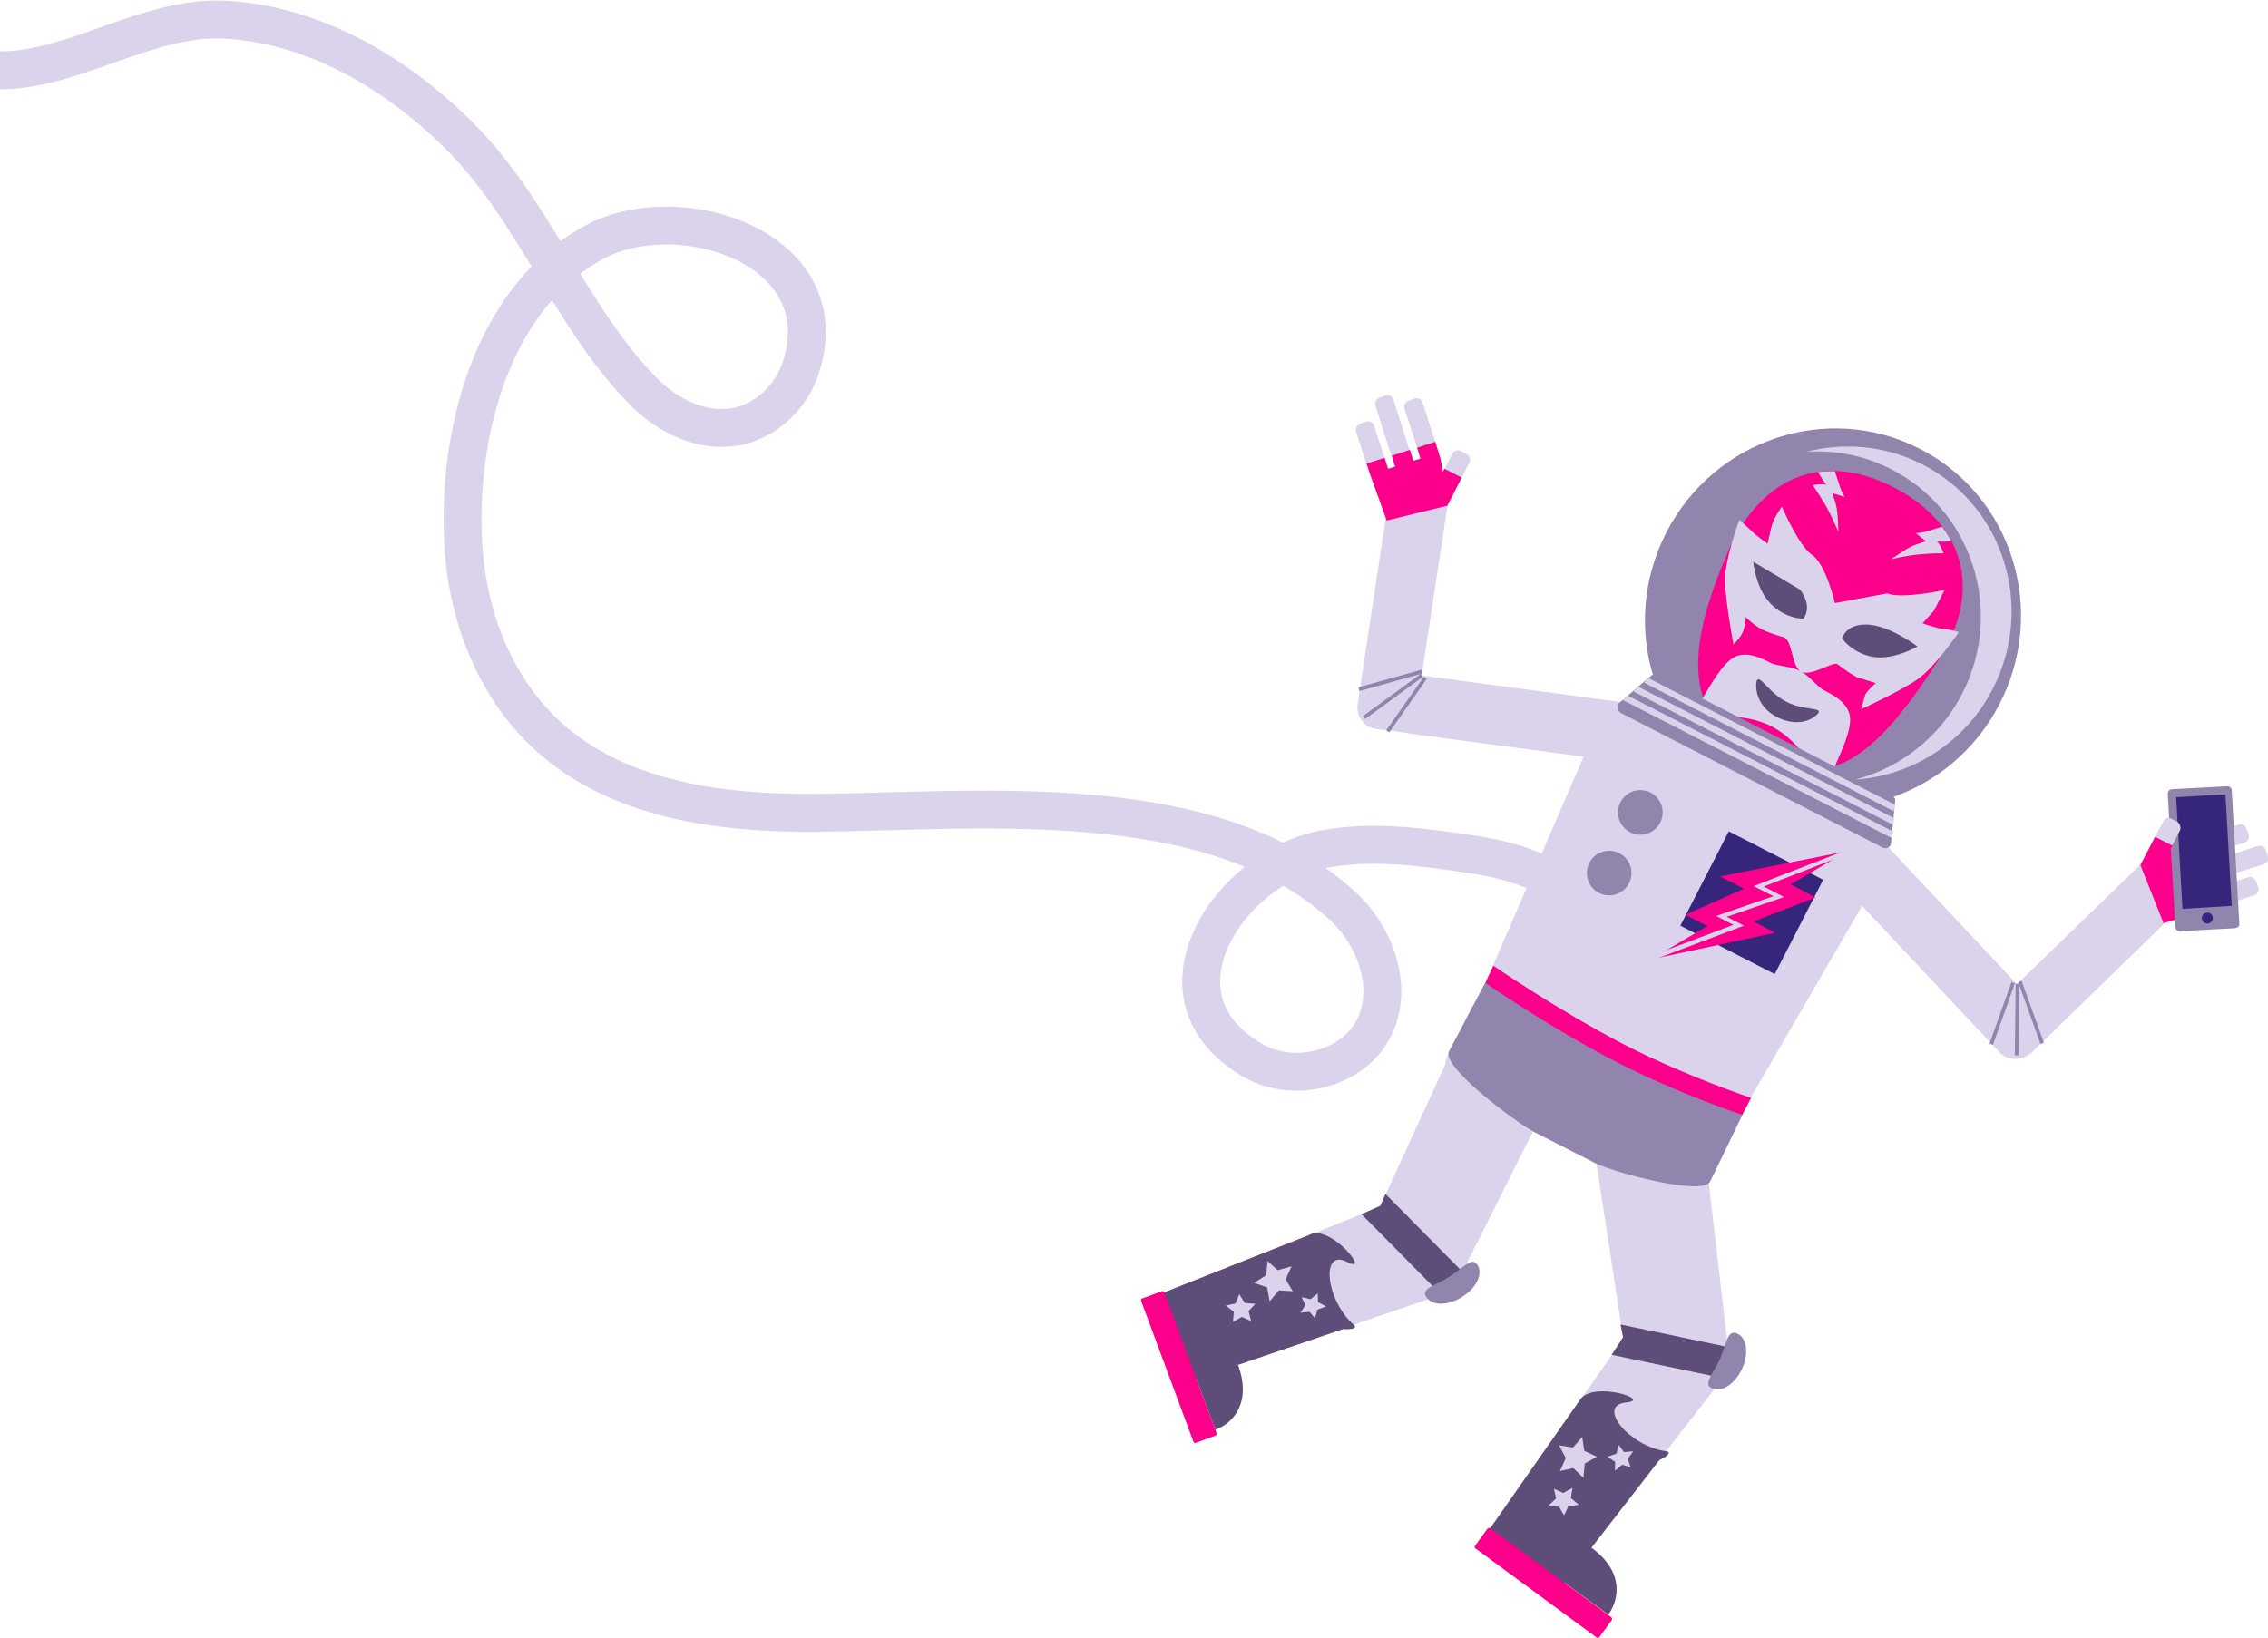
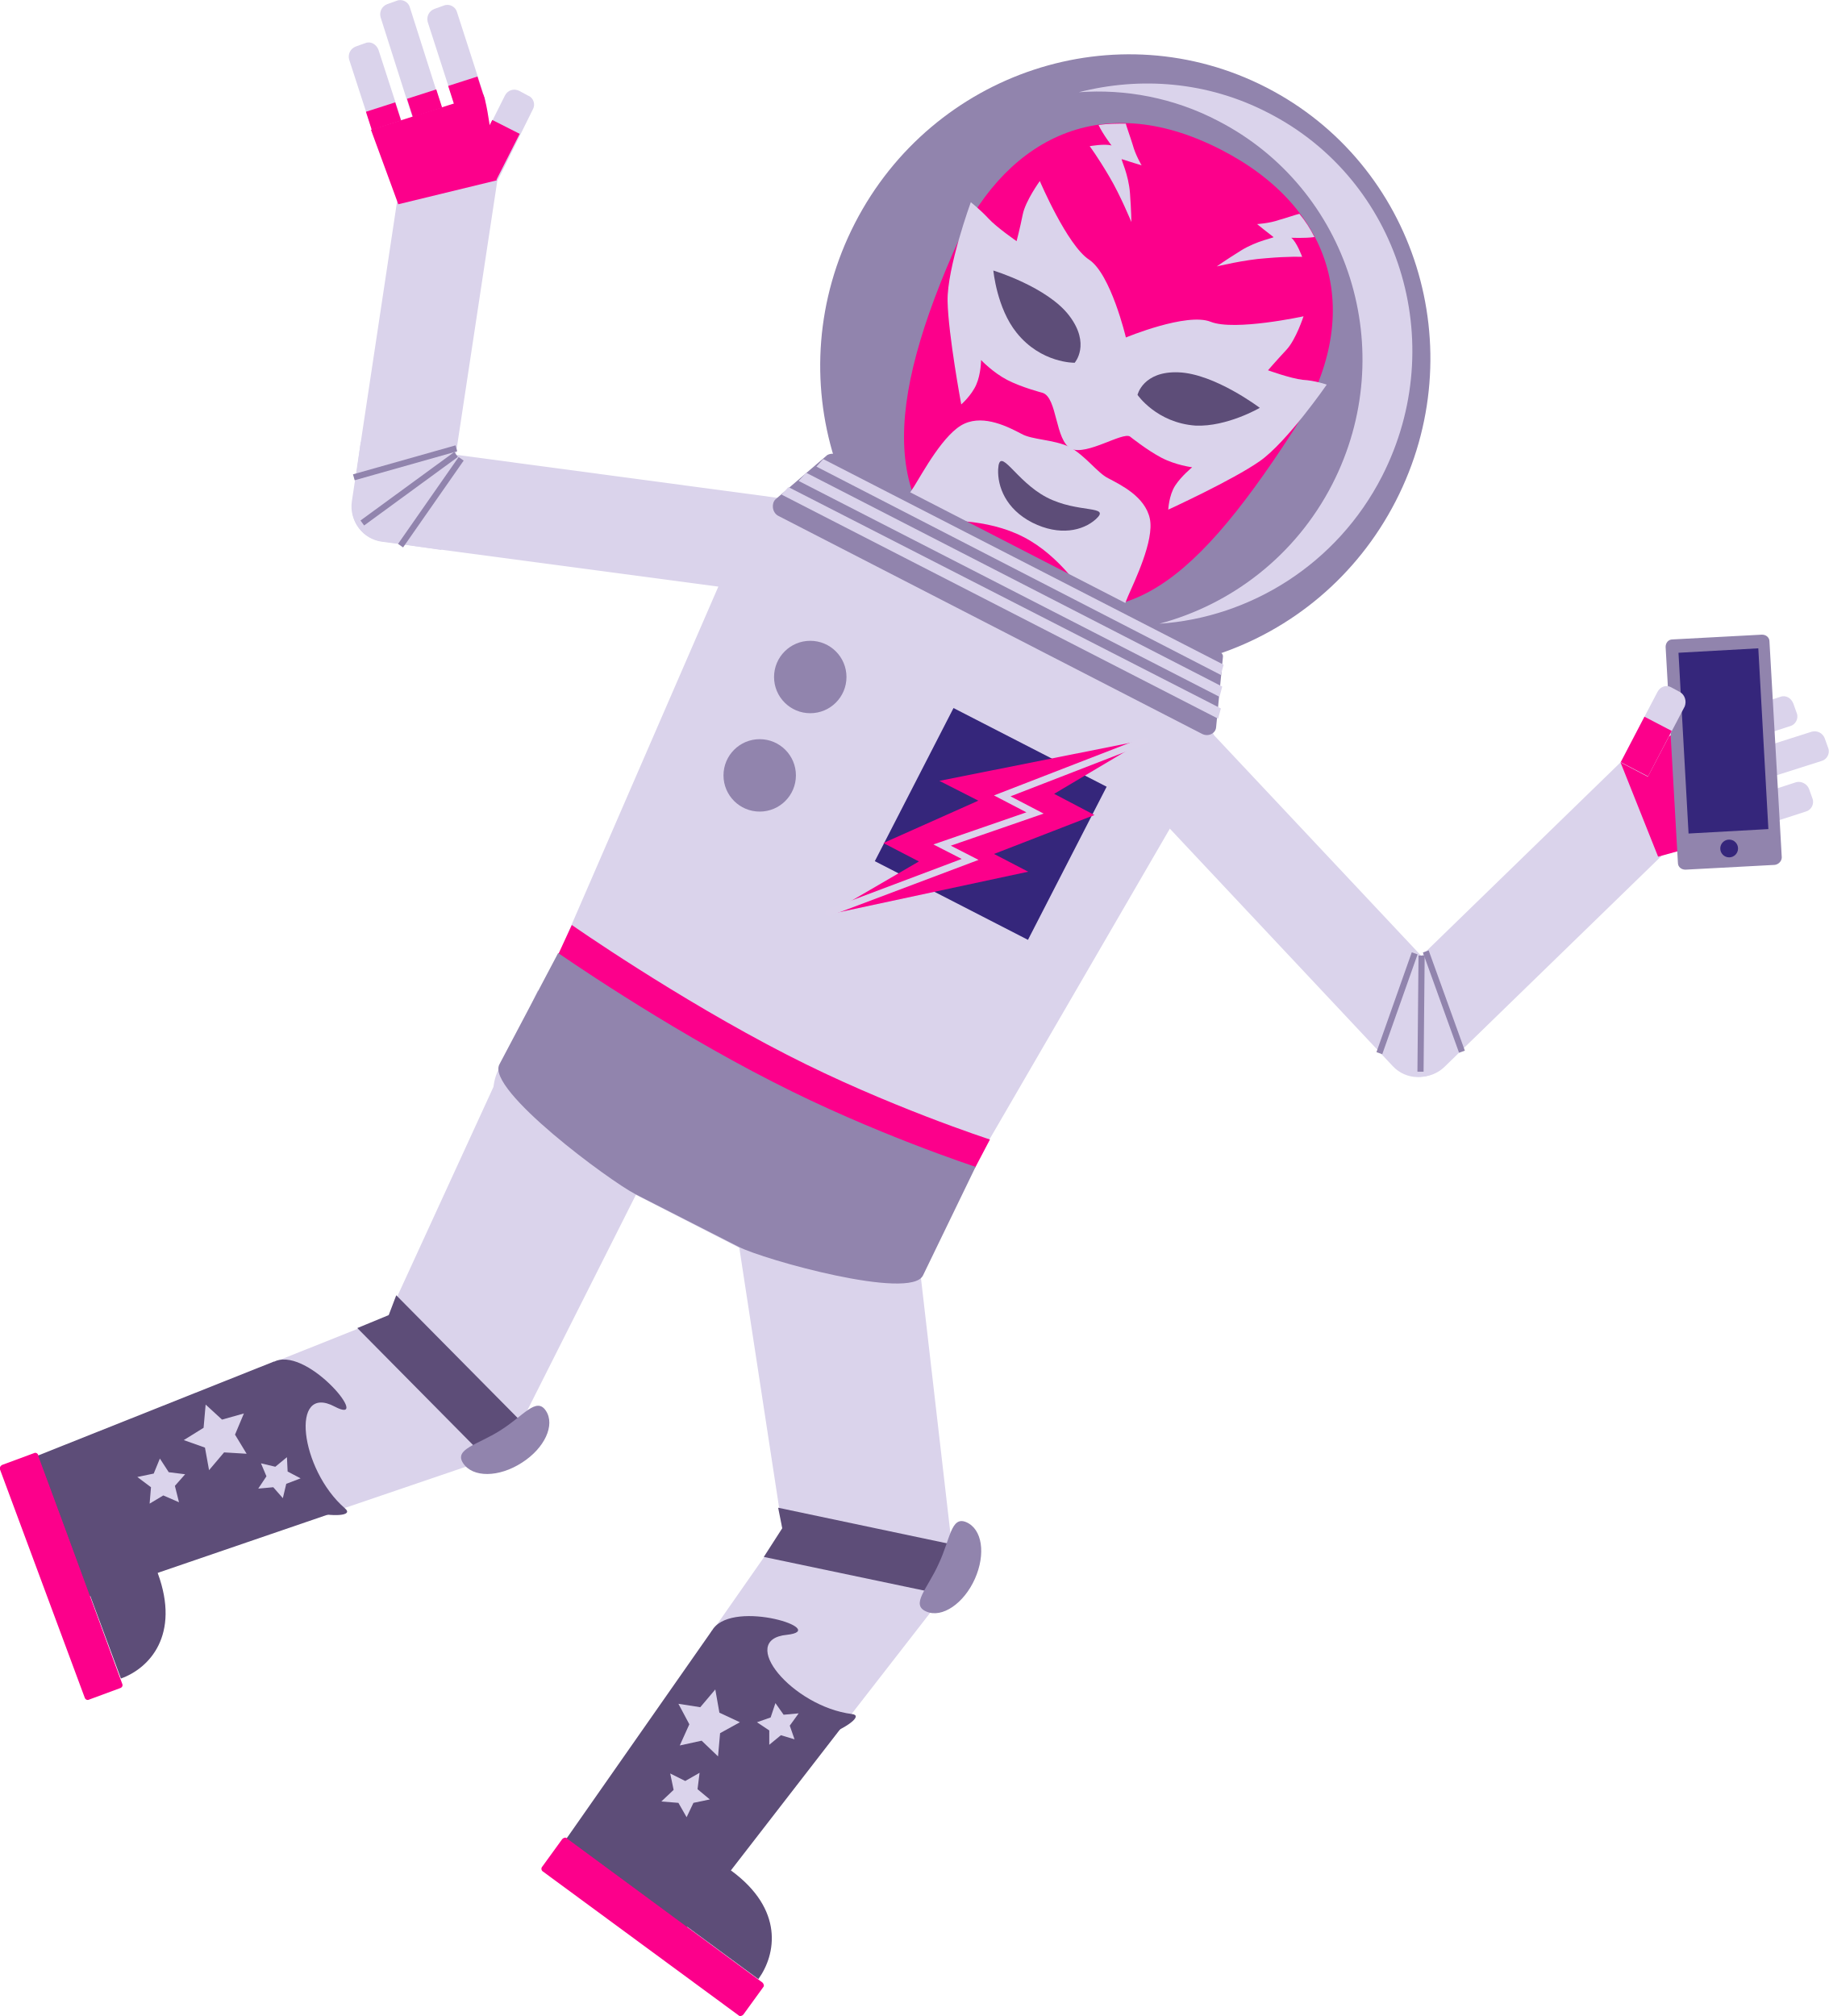
- <svg xmlns="http://www.w3.org/2000/svg" version="1.2" baseProfile="tiny" viewBox="-151 103.4 538.4 388.9">
-   <path stroke="#DBD3EB" stroke-width="9" stroke-miterlimit="10" d="M224.3 322.3c-2.1-10.8-15.4-14.5-26.3-16.1-11.5-1.7-23.2-3.3-34.6-1.2-22.2 4.1-43.5 35-16.8 50.3 9.5 5.4 23.5 2.1 28.5-7.7 4.9-9.6.5-21.9-7.5-29.2-31.1-28.5-86.5-22.3-124.9-22-22.6.2-46.9-3-63.6-18.2-12.5-11.4-19.1-28.3-20.1-45.2-1.6-25.8 6.4-58.4 30.7-71.9 20.3-11.3 59 1.1 49.3 29.9-2.3 6.9-8.5 12.6-15.7 13.8-7.7 1.2-15.5-2.5-21.1-8-17.7-17.6-26.2-43.4-44.4-61.4-14.8-14.7-34-26-54.9-27.3-18.5-1.2-36.1 12-53.9 12" fill="none" />
-   <path fill="#DAD3EB" d="M235.3 270.3l-48.8-6.5 6.1-40.2-13.9-2.1-6.1 40.4-.1.7-1.2 8c-.2 1.1.1 2.2.5 3.1.7 1.5 2.1 2.6 3.9 2.8l5.6.7 3.1.5 49 6.5 1.9-13.9z" />
-   <path fill="#9184AD" d="M171.5 266.6l15-4.2.2.9-15 4.2-.2-.9zm1.1 6.8l13.7-10 .5.7-13.7 10-.5-.7zm5.5 3.4l8.9-12.7.7.5-8.9 12.7-.7-.5z" />
-   <path fill="#DAD3EB" d="M173.3 203.5l-1.4.5c-.8.3-1.2 1.1-1 1.9l3.6 11.1c.3.8 1.1 1.2 1.9 1l1.4-.5c.8-.3 1.2-1.1 1-1.9l-3.6-11.1c-.2-.8-1.1-1.3-1.9-1zm23.8 7.7l-1.3-.7c-.8-.4-1.7-.1-2.1.7l-5.2 10.4 4.1 2.1 5.2-10.4c.4-.8.1-1.8-.7-2.1zm-19.2-13.9l-1.4.5c-.8.3-1.2 1.1-1 1.9l4.9 15.4c.3.8 1.1 1.2 1.9 1l1.4-.5c.8-.3 1.2-1.1 1-1.9l-4.9-15.4c-.2-.8-1.1-1.3-1.9-1zm6.9.7l-1.4.5c-.8.3-1.2 1.1-1 1.9l4.1 12.7c.3.8 1.1 1.2 1.9 1l1.4-.5c.8-.3 1.2-1.1 1-1.9l-4.1-12.7c-.2-.8-1.1-1.2-1.9-1zM366.8 318.8l-9.7-10.1-29.3 28.4-33.7-35.9-10.2 9.7 39.8 42.4c1.2 1.3 3 1.8 4.7 1.4 1-.1 2-.6 2.8-1.3l35.6-34.6z" />
-   <path fill="#9184AD" d="M333.4 351.3l-5.3-14.7.8-.3 5.3 14.7-.8.3zm-6.1 2.7l.2-17h.9l-.2 17h-.9zm-6-2.8l5.2-14.6.8.3-5.2 14.6-.8-.3z" />
-   <path fill="#DAD3EB" d="M384.6 312.7l.5 1.4c.3.8-.2 1.7-1 1.9l-11.1 3.6c-.8.3-1.7-.2-1.9-1l-.5-1.4c-.3-.8.2-1.7 1-1.9l11.1-3.6c.8-.2 1.6.2 1.9 1zm2.3-7.4l.5 1.4c.3.8-.2 1.7-1 1.9l-15.4 4.9c-.8.3-1.7-.2-1.9-1l-.5-1.4c-.3-.8.2-1.7 1-1.9l15.4-4.9c.8-.2 1.7.2 1.9 1zm-4.6-5.1l.5 1.4c.3.8-.2 1.7-1 1.9l-12.7 4.1c-.8.3-1.7-.2-1.9-1l-.5-1.4c-.3-.8.2-1.7 1-1.9l12.7-4.1c.8-.3 1.7.2 1.9 1z" />
-   <path fill="#FC008B" d="M373.7 319.4l2.6-.8-1.4-4.3-2.6.8-.5-1.7 2.6-.8-1.4-4.3-2.6.8-.5-1.7 2.6-.8-1.4-4.3-3.2 1c-2.7.9-10.8 5.5-10.8 5.5l5.5 13.8 11.1-3.2z" />
-   <path fill="#9184AD" d="M379.6 323.8l-13.1.7c-.6 0-1.1-.4-1.1-1l-1.8-31.6c0-.6.4-1.1 1-1.1l13.1-.7c.6 0 1.1.4 1.1 1l1.8 31.6c.1.6-.4 1-1 1.1z" />
-   <path fill="#35267B" d="M365.6 292.7l11.7-.7 1.5 26.5-11.7.7-1.5-26.5z" />
-   <circle fill="#35267B" cx="373" cy="321.4" r="1.3" />
-   <path fill="#DAD3EB" d="M364.5 297.8l1.3.7c.7.4 1 1.3.7 2.1l-5.4 10.3-4-2.1 5.4-10.3c.3-.8 1.2-1.1 2-.7z" />
-   <path fill="#FC008B" d="M361.2 311.1l-4.1-2.3 3.5-6.7 4.1 2.1-3.5 6.9z" />
-   <ellipse transform="matrix(.457 -.889 .889 .457 -68.129 388.619)" fill="#9184AD" cx="284.3" cy="250.1" rx="45.2" ry="44.5" />
-   <path fill="#DAD3EB" d="M244.3 388.2l-48.2-24.7c-3.7-1.9-5.2-6.3-3.2-10l7.9-14.8 28.6-65.9c.7-1.6 2.7-2.5 4.2-1.7l62.6 32.2c1.5.8 1.9 3 1.1 4.4l-35 60.3-8.1 16.9c-1.6 3.7-6.2 5.2-9.9 3.3zm-38.9 74.5l17.6 13 35.5-45.7-20-14.7-33.1 47.4z" />
-   <path fill="#5D4D78" d="M244.6 448c-8.7-1.1-16.9-10.9-9.5-11.6 6.2-.6-7.7-5.1-10.9-.8l-.2.3-22.1 31.6 17.6 12.9.9-1.2 10.4 7.6c2.6-3.6 3.8-10.2-4-15.9l16.1-20.8c2-.9 2.9-1.9 1.7-2.1z" />
-   <path fill="#DAD3EB" d="M234.3 420.9l25.1 4.1-7.3-62.4-25.7 6.7 7.9 51.6z" />
-   <path fill="#5D4D78" d="M231.6 425.1l26.2 5.5 1.6-7.3-25.7-5.4.6 3-2.7 4.2z" />
-   <path fill="#9184AD" d="M257.3 426.1c-1.6 3.6-4.2 6-1.8 7 2.3 1 5.5-1.2 7.1-4.8 1.6-3.6 1.1-7.3-1.3-8.3-2.3-.9-2.4 2.5-4 6.1z" />
-   <path fill="#DAD3EB" d="M220.3 463.2l1-2.1 2.5-.4-1.9-1.6.4-2.4-2.2 1.2-2.2-1 .5 2.3-1.8 1.7 2.5.3 1.2 2zm7.8-13.9l-3-1.4-.5-3.3-2.2 2.5-3.3-.5 1.6 3-1.4 3.1 3.2-.7 2.4 2.3.3-3.4 2.9-1.6zm8 2.5l-.7-2 1.3-1.8-2.2.2-1.2-1.7-.6 2.1-2.1.7 1.8 1.2v2.1l1.7-1.4 2 .6z" />
-   <path fill="#FC008B" d="M199.3 471.1l28.7 21.1c.2.2.5.1.7-.1l2.9-4c.2-.2.1-.5-.1-.7l-28.7-21.1c-.2-.2-.5-.1-.7.1l-2.9 4c-.2.2-.2.5.1.7z" />
-   <path fill="#DAD3EB" d="M129.6 408.7l7.6 20.5 54.7-18.6-8.6-23.3-53.7 21.4z" />
-   <path fill="#5D4D78" d="M170.4 418c-6.6-5.7-8.1-18.4-1.5-14.9 5.5 2.9-3.6-8.5-8.6-6.7-.1 0-.2.1-.4.2l-35.9 14.2 7.6 20.5 1.4-.5 4.5 12.1c4.2-1.5 8.7-6.4 5.4-15.4l24.9-8.5c2.2.1 3.5-.2 2.6-1z" />
-   <path fill="#DAD3EB" d="M176.7 389.7l18.7 17.2 28.2-56.1-25.1-8.6-21.8 47.5z" />
-   <path fill="#5D4D78" d="M172.2 391.7l18.8 19 5.3-5.2-18.4-18.6-1.2 2.8-4.5 2z" />
-   <path fill="#9184AD" d="M193 406.6c-3.3 2.1-6.8 2.7-5.4 4.8 1.4 2.1 5.2 2.1 8.6-.1s4.9-5.5 3.5-7.6c-1.4-2-3.3.8-6.7 2.9z" />
-   <path fill="#DAD3EB" d="M141.7 417.3l2.1-1.2 2.2 1-.6-2.4 1.6-1.7-2.5-.2-1.3-2.1-.9 2.2-2.3.5 1.9 1.5-.2 2.4zm14.2-7.3l-1.7-2.8 1.4-3.1-3.3.9-2.4-2.2-.3 3.4-2.9 1.8 3.1 1.1.6 3.3 2.2-2.6 3.3.2zm5.3 6.5l.5-2.1 2.1-.8-1.9-1-.1-2.1-1.7 1.4-2.1-.5.9 1.9-1.2 1.8 2.2-.2 1.3 1.6z" />
-   <path fill="#FC008B" d="M119.9 412.3l12.4 33.4c.1.3.4.4.6.3l4.6-1.7c.3-.1.4-.4.3-.6l-12.4-33.4c-.1-.3-.4-.4-.6-.3l-4.6 1.7c-.3 0-.4.3-.3.6zm189.1-151.9c-15.5 23.9-25.9 31-43.1 22.2-16.9-8.7-17.2-24-6.6-48.4 7-16.1 21.1-24.4 39.2-15.1 16.4 8.4 21.7 24.2 10.5 41.3z" />
-   <path fill="#DAD3EB" d="M285.2 261.1s2.5 2 4.6 3.1l4.5 1.4s-1.6 1.3-2.5 2.7l-1 3.5s9.4-4.3 13.4-7.1c4.1-2.8 9.8-11.2 9.8-11.2s-1.7-.6-3.5-.7c-1.8-.2-5.1-1.4-5.1-1.4s1.3-1.5 2.7-3l2.5-4.9s-10.1 2.2-13.6.8l-12.4 2.3s-2.2-9.3-5.4-11.4c-3.2-2.1-7.2-11.5-7.2-11.5s-2.1 2.9-2.5 4.9l-.9 3.9s-2.9-2-4.1-3.3l-2.6-2.4s-3.5 9.6-3.4 14.5c.1 4.9 2 15.1 2 15.1s1.5-1.3 2.2-2.9c.7-1.6.7-3.6.7-3.6s1.7 1.8 3.8 2.9c2.1 1.1 5.2 1.9 5.2 1.9 2.2.7 1.8 7 4.2 8.2 2.4 1.2 7.5-2.5 8.6-1.8zm-15.9-.3c-1.9-1-5.4-2.8-8.3-1.5-3 1.3-6.2 7.3-7.4 9.2-1.2 1.9-3.3 4.5-3.3 4.5s2 1.4 5.4.7c1.7-.3 8.5-.6 13.9 2.2 5.3 2.7 9.1 8.4 9.8 10 1.4 3.2 3.7 4 3.7 4s.9-3.2 1.8-5.3 3.9-8.2 3.2-11.4c-.7-3.2-4.2-4.9-6.1-5.9-1.6-.8-3.3-3.3-5.7-4.6-2.4-1.2-5.4-1.1-7-1.9z" />
-   <path fill="#5D4D78" d="M280.2 273.2c-1.9 1.7-5.3 2.5-9.3.5-3.9-2-5.1-5.3-5-7.8.2-3.6 2.5 1.7 7.1 4.1s9.5 1.1 7.2 3.2z" />
-   <path fill="#DAD3EB" d="M282.5 218.5c-1-.3-3.2.1-3.2.1s1.2 1.6 2.9 4.5c1.6 2.7 3.2 6.6 3.2 6.6s0-1.4-.2-4.2c-.2-2.8-1.4-5.1-1.2-5 .9.3 2.9.9 2.9.9s-.9-1.5-1.3-3c-.4-1.3-1-2.9-1-3.1-1.4 0-2.7 0-4 .2.7 1.3 1.9 3 1.9 3zm26.3 13.5s2 .1 3.4-.1c-.6-1.2-1.3-2.3-2.2-3.4-.5.1-1.9.6-3 .9-1.4.5-3.2.6-3.2.6s1.6 1.3 2.4 1.9c.2.1-2.4.5-4.8 2l-3.5 2.3s4.1-1 7.2-1.2c3.4-.3 5.3-.2 5.3-.2s-.8-2.2-1.6-2.8z" />
-   <path fill="#5D4D78" d="M277.1 250.3s2.4-2.7-.8-6.9l-11.1-6.6s.5 5.5 3.4 9.1c3.6 4.5 8.5 4.4 8.5 4.4zm9.2 4.7s.8-3.5 6-3.3c5.3.2 11.9 5.2 11.9 5.2s-4.8 2.8-9.4 2.6c-5.7-.4-8.5-4.5-8.5-4.5z" />
-   <path fill="#35267B" d="M259.4 300.8l22.4 11.5-11.5 22.4-22.4-11.5 11.5-22.4z" />
-   <circle fill="#9184AD" cx="238.4" cy="296.3" r="5.3" />
-   <circle fill="#9184AD" cx="231" cy="310.7" r="5.3" />
-   <path fill="#9184AD" d="M201.6 336.7l-8.6 16.3c-2 3.7 16.2 17.1 19.9 19l15.1 7.7c3.7 1.9 25.2 7.9 27 4.2l7.7-15.9s-15-4.9-29.6-12.4c-16.4-8.3-31.5-18.9-31.5-18.9zM242.7 263.9l55.2 28.4c.6.3 1.1.6 1 1.1l-1 10.3c-.1.9-1.2 1.4-2.1.9l-62-31.9c-.9-.5-1-1.8-.4-2.4l7.6-6.5c.5-.3 1.1-.2 1.7.1z" />
-   <path fill="#DAD3EB" d="M236.8 267.6l61.5 31.6.4-1.5-60.9-31.3-1 1.2zm-2.6 2l63.9 32.8.4-1.5-63.2-32.4-1.1 1.1zm5.1-4.1l59.2 30.5.4-1.5-58.6-30.1-1 1.1zm66.1-51.8c-8.9-4.6-18.7-5.3-27.7-3 6.8-.5 13.9.8 20.4 4.2 19.2 9.9 26.7 33.7 16.7 53.2-5.4 10.5-14.8 17.6-25.3 20.4 13.3-.9 26-8.7 32.6-21.6 10-19.5 2.5-43.4-16.7-53.2z" />
-   <path fill="#FC008B" d="M287.5 305.5l-30.2 6 5.7 2.9-13.9 6.2 5.2 2.7-13.4 7.9 29.5-6.3-5.1-2.7 14.7-5.7-5.9-3.1 13.4-7.9z" />
-   <path fill="#DBD3EB" d="M241.1 331.3c-.2 0-.4-.1-.5-.3-.1-.3 0-.5.3-.6l19.6-7.4-4.1-2.1 13.6-4.7-4.7-2.4 21.9-8.5c.3-.1.5 0 .6.3.1.3 0 .5-.3.6l-19.8 7.7 4.8 2.5-13.6 4.7 4.1 2.1-21.7 8.2c-.1-.1-.1-.1-.2-.1z" />
-   <path fill="#FC008B" d="M235.1 351.7c-16.3-8.4-31.6-19-31.6-19l-1.9 4.1s15.2 10.6 31.4 18.9c14.6 7.5 29.6 12.4 29.6 12.4l2.1-4c.1 0-15.1-5-29.6-12.4zM196 216.8l-4.1-2.1-.4.7c-.2-1.6-.5-3.1-.8-3.9l-1-3.2-4.3 1.4.8 2.6-1.7.5-.8-2.6-4.3 1.4.8 2.6-1.7.5-.8-2.6-4.3 1.4.9 2.7 3.9 10.8s14.2-3.5 14.3-3.5v.1l3.5-6.8z" />
+ <svg xmlns="http://www.w3.org/2000/svg" version="1.2" baseProfile="tiny" x="0px" y="0px" viewBox="0 0 267.6 295.1" xml:space="preserve">
+   <g id="bg">
+     <g id="face_1_">
+ 	</g>
+     <g id="face">
+ 	</g>
+   </g>
+   <g id="other">
+     <g id="asteroid_2_">
+       <g id="crater_17_">
+ 		</g>
+       <g id="crater_16_">
+ 		</g>
+       <g id="crater_15_">
+ 		</g>
+       <g id="crater_14_">
+ 		</g>
+       <g id="crater_13_">
+ 		</g>
+       <g id="crater_12_">
+ 		</g>
+       <g id="_carter_2_5_">
+ 		</g>
+       <g id="_carter_2_4_">
+ 		</g>
+     </g>
+     <g id="g1_2_">
+ 	</g>
+     <g id="asteroid_1_">
+       <g id="crater_11_">
+ 		</g>
+       <g id="crater_10_">
+ 		</g>
+       <g id="crater_9_">
+ 		</g>
+       <g id="crater_8_">
+ 		</g>
+       <g id="crater_7_">
+ 		</g>
+       <g id="crater_6_">
+ 		</g>
+       <g id="_carter_2_3_">
+ 		</g>
+       <g id="_carter_2_2_">
+ 		</g>
+     </g>
+     <g id="sity_1_">
+       <g id="ufo1_2_">
+ 		</g>
+       <g id="ufo1_1_">
+ 		</g>
+       <g id="ufo1">
+ 		</g>
+     </g>
+     <g id="sity">
+ 	</g>
+     <g id="ship_1_1_">
+ 	</g>
+     <g id="spaceman_2_1_">
+ 	</g>
+     <g id="ufo2_1_">
+ 	</g>
+     <g id="ufo2">
+ 	</g>
+     <g id="alien2">
+ 	</g>
+     <g id="asteroid">
+       <g id="crater_5_">
+ 		</g>
+       <g id="crater_4_">
+ 		</g>
+       <g id="crater_3_">
+ 		</g>
+       <g id="crater_2_">
+ 		</g>
+       <g id="crater_1_">
+ 		</g>
+       <g id="crater">
+ 		</g>
+       <g id="_carter_2_1_">
+ 		</g>
+       <g id="_carter_2">
+ 		</g>
+     </g>
+     <g id="alien3_1_">
+ 	</g>
+     <g id="alien3">
+ 	</g>
+     <g id="g2_2_">
+ 	</g>
+     <g id="g2_1_">
+ 	</g>
+     <g id="g2">
+ 	</g>
+     <g id="surfer_2_">
+ 	</g>
+     <g id="surfer_1_">
+ 	</g>
+     <g id="surfer">
+ 	</g>
+     <g id="g1_1_">
+ 	</g>
+     <g id="g1">
+ 	</g>
+     <g id="ship_1">
+ 	</g>
+     <g id="spaceman_1">
+ 	</g>
+     <g id="spaceman_2">
+ 	</g>
+     <g id="alien2_2">
+ 	</g>
+   </g>
+   <g id="speakers">
+ </g>
+   <g id="text">
+     <g id="text_1_">
+ 	</g>
+     <g id="date">
+ 	</g>
+     <g>
+       <g>
+         <path fill="#DAD3EB" d="M113.6,87l-57.7-7.7c-2.8-0.4-4.7-2.9-4.3-5.7l1.2-8.9l62.7,8.4L113.6,87z" />
+         <path fill="#DAD3EB" d="M58.9,24.3l-7.4,49.1c-0.4,2.8,1.5,5.3,4.2,5.8l8.9,1.3l8.2-54.1L58.9,24.3z" />
+         <rect x="51.5" y="67.3" transform="matrix(0.9623 -0.272 0.272 0.9623 -16.1963 18.6794)" fill="#9184AD" width="15.6" height="0.9" />
+         <rect x="51.4" y="71.1" transform="matrix(0.8074 -0.59 0.59 0.8074 -30.6819 49.1104)" fill="#9184AD" width="17" height="0.9" />
+         <rect x="55.3" y="73.1" transform="matrix(0.5722 -0.8201 0.8201 0.5722 -33.3294 83.1391)" fill="#9184AD" width="15.5" height="0.9" />
+         <g>
+           <path fill="#DAD3EB" d="M53.5,6.3l-1.4,0.5c-0.8,0.3-1.2,1.1-1,1.9l3.6,11.1c0.3,0.8,1.1,1.2,1.9,1l1.4-0.5      c0.8-0.3,1.2-1.1,1-1.9L55.4,7.3C55.1,6.5,54.3,6,53.5,6.3z" />
+           <path fill="#DAD3EB" d="M77.3,14L76,13.3c-0.8-0.4-1.7-0.1-2.1,0.7l-5.2,10.4l4.1,2.1L78,16C78.4,15.3,78.1,14.3,77.3,14z" />
+           <path fill="#DAD3EB" d="M58.1,0.1l-1.4,0.5c-0.8,0.3-1.2,1.1-1,1.9l4.9,15.4c0.3,0.8,1.1,1.2,1.9,1l1.4-0.5      c0.8-0.3,1.2-1.1,1-1.9L60,1.1C59.8,0.3,58.9-0.2,58.1,0.1z" />
+           <path fill="#DAD3EB" d="M65,0.8l-1.4,0.5c-0.8,0.3-1.2,1.1-1,1.9l4.1,12.7c0.3,0.8,1.1,1.2,1.9,1l1.4-0.5c0.8-0.3,1.2-1.1,1-1.9      L66.9,1.8C66.7,1,65.8,0.5,65,0.8z" />
+           <path fill="#FC008B" d="M70.7,13.8c0.8,1.3,2,12.6,2,12.6l-14.4,3.5l-4-10.9L70.7,13.8z" />
+           <rect x="53.9" y="15.6" transform="matrix(0.9521 -0.3058 0.3058 0.9521 -2.5256 17.9892)" fill="#FC008B" width="4.5" height="2.8" />
+           <rect x="59.9" y="13.7" transform="matrix(0.9521 -0.3058 0.3058 0.9521 -1.6459 19.7373)" fill="#FC008B" width="4.5" height="2.8" />
+           <rect x="66" y="11.8" transform="matrix(0.9521 -0.3058 0.3058 0.9521 -0.8463 21.5257)" fill="#FC008B" width="4.5" height="3.4" />
+           <rect x="70.1" y="18.2" transform="matrix(0.8921 0.4517 -0.4517 0.8921 17.7397 -30.3414)" fill="#FC008B" width="4.5" height="7.5" />
+         </g>
+       </g>
+       <g>
+         <path fill="#DAD3EB" d="M164.1,113.7l39.8,42.4c1.9,2,5.1,2.1,7.1,0.2l6.6-6.2l-43.3-46.1L164.1,113.7z" />
+         <path fill="#DAD3EB" d="M247,121.6l-35.6,34.6c-2,1.9-5.2,1.9-7.1-0.1l-6.3-6.4l39.3-38.2L247,121.6z" />
+         <rect x="203.6" y="146.1" transform="matrix(-0.3393 -0.9407 0.9407 -0.3393 145.2102 395.1968)" fill="#9184AD" width="15.6" height="0.9" />
+         <rect x="199.4" y="147.9" transform="matrix(9.449638e-03 -1 1 9.449638e-03 57.6873 354.8726)" fill="#9184AD" width="17" height="0.9" />
+         <rect x="196.8" y="146.4" transform="matrix(0.3334 -0.9428 0.9428 0.3334 -2.1635 290.7468)" fill="#9184AD" width="15.5" height="0.9" />
+         <g>
+           <path fill="#DAD3EB" d="M264.8,115.5l0.5,1.4c0.3,0.8-0.2,1.7-1,1.9l-11.1,3.6c-0.8,0.3-1.7-0.2-1.9-1l-0.5-1.4      c-0.3-0.8,0.2-1.7,1-1.9l11.1-3.6C263.6,114.3,264.5,114.7,264.8,115.5z" />
+           <path fill="#DAD3EB" d="M267.1,108.1l0.5,1.4c0.3,0.8-0.2,1.7-1,1.9l-15.4,4.9c-0.8,0.3-1.7-0.2-1.9-1l-0.5-1.4      c-0.3-0.8,0.2-1.7,1-1.9l15.4-4.9C266,106.9,266.8,107.3,267.1,108.1z" />
+           <path fill="#DAD3EB" d="M262.5,103l0.5,1.4c0.3,0.8-0.2,1.7-1,1.9l-12.7,4.1c-0.8,0.3-1.7-0.2-1.9-1l-0.5-1.4      c-0.3-0.8,0.2-1.7,1-1.9l12.7-4.1C261.4,101.7,262.2,102.2,262.5,103z" />
+           <path fill="#FC008B" d="M248.6,105.9c-1.5,0.1-11.4,5.7-11.4,5.7l5.5,13.8l11.2-3.1L248.6,105.9z" />
+           <rect x="252.2" y="118.2" transform="matrix(-0.3058 -0.9521 0.9521 -0.3058 218.3678 398.4463)" fill="#FC008B" width="4.5" height="2.8" />
+           <rect x="250.2" y="112.2" transform="matrix(-0.3058 -0.9521 0.9521 -0.3058 221.5736 388.746)" fill="#FC008B" width="4.5" height="2.8" />
+           <rect x="248" y="106" transform="matrix(-0.3058 -0.9521 0.9521 -0.3058 224.3352 378.8988)" fill="#FC008B" width="4.5" height="3.4" />
+           <g>
+             <path fill="#9184AD" d="M259.8,126.6l-13.1,0.7c-0.6,0-1.1-0.4-1.1-1l-1.8-31.6c0-0.6,0.4-1.1,1-1.1l13.1-0.7       c0.6,0,1.1,0.4,1.1,1l1.8,31.6C260.8,126,260.4,126.5,259.8,126.6z" />
+             <rect x="246.4" y="95.2" transform="matrix(0.9985 -5.561230e-02 5.561230e-02 0.9985 -5.6401 14.1968)" fill="#35267B" width="11.7" height="26.5" />
+             <circle fill="#35267B" cx="253.1" cy="124.2" r="1.3" />
+           </g>
+           <path fill="#DAD3EB" d="M244.6,100.6l1.3,0.7c0.7,0.4,1,1.3,0.7,2.1l-5.4,10.3l-4-2.1l5.4-10.3      C243,100.5,243.9,100.2,244.6,100.6z" />
+           <rect x="238.7" y="105.5" transform="matrix(-0.8868 -0.4622 0.4622 -0.8868 404.1439 317.5267)" fill="#FC008B" width="4.5" height="7.5" />
+         </g>
+       </g>
+       <ellipse transform="matrix(0.8895 0.457 -0.457 0.8895 42.4326 -69.3964)" fill="#9184AD" cx="164.7" cy="53" rx="44.5" ry="45.2" />
+       <path fill-rule="evenodd" fill="#DAD3EB" d="M124.5,191l-48.2-24.7c-3.7-1.9-5.2-6.3-3.2-10l7.9-14.8l28.6-65.9    c0.7-1.6,2.7-2.5,4.2-1.7l62.6,32.2c1.5,0.8,1.9,3,1.1,4.4l-35,60.3l-8.1,16.9C132.8,191.4,128.2,192.9,124.5,191z" />
+       <g>
+         <polygon fill-rule="evenodd" fill="#DAD3EB" points="85.6,265.5 103.2,278.5 138.7,232.8 118.7,218.1    " />
+         <polygon fill-rule="evenodd" fill="#5D4D78" points="123.3,252.7 99.7,283.2 82.1,270.3 104.2,238.7    " />
+         <path fill-rule="evenodd" fill="#5D4D78" d="M104.4,238.4c-2,2.7,0.3,12,5.5,15.9s18.2-3,14.8-3.4c-8.7-1.1-16.9-10.9-9.5-11.6     C121.5,238.6,107.6,234.1,104.4,238.4z" />
+         <path fill="#FC008B" d="M79.4,273.9l28.7,21.1c0.2,0.2,0.5,0.1,0.7-0.1l2.9-4c0.2-0.2,0.1-0.5-0.1-0.7L83,269.1     c-0.2-0.2-0.5-0.1-0.7,0.1l-2.9,4C79.2,273.4,79.2,273.7,79.4,273.9z" />
+         <path fill="#5D4D78" d="M111,289.7c2.6-3.6,3.8-10.2-4-15.9s-21.4-8.3-24-4.7L111,289.7z" />
+         <polygon fill-rule="evenodd" fill="#DAD3EB" points="114.5,223.7 139.5,227.8 132.3,165.4 106.6,172.1    " />
+         <polygon fill="#5D4D78" points="111.8,227.9 138,233.4 139.5,226.1 113.9,220.7 114.5,223.7    " />
+         <path fill="#9184AD" d="M137.4,228.9c-1.6,3.6-4.2,6-1.8,7c2.3,1,5.5-1.2,7.1-4.8c1.6-3.6,1.1-7.3-1.3-8.3     C139.2,221.9,139.1,225.3,137.4,228.9z" />
+         <polygon fill="#DAD3EB" points="100.5,266 101.5,263.9 103.9,263.4 102.1,261.9 102.4,259.5 100.3,260.7 98.1,259.6 98.6,262      96.8,263.7 99.3,263.9    " />
+         <polygon fill="#DAD3EB" points="108.3,252.1 105.3,250.7 104.7,247.3 102.5,249.9 99.3,249.4 100.9,252.4 99.5,255.5      102.7,254.8 105.1,257.1 105.4,253.7    " />
+         <polygon fill="#DAD3EB" points="116.3,254.6 115.6,252.6 116.9,250.8 114.7,251 113.5,249.3 112.8,251.4 110.8,252.1      112.6,253.3 112.6,255.4 114.3,254    " />
+       </g>
+       <g>
+         <polygon fill-rule="evenodd" fill="#DAD3EB" points="9.8,211.5 17.4,232 72,213.4 63.4,190.1    " />
+         <polygon fill-rule="evenodd" fill="#5D4D78" points="48.3,221.6 11.8,234.1 4.2,213.6 40.1,199.3    " />
+         <path fill-rule="evenodd" fill="#5D4D78" d="M40.4,199.2c-3.2,1.2-6.4,10.1-4.1,16.3c2.3,6.1,16.8,7.5,14.2,5.3     c-6.6-5.7-8.1-18.4-1.5-14.9C54.5,208.8,45.4,197.4,40.4,199.2z" />
+         <path fill="#FC008B" d="M0,215.1l12.4,33.4c0.1,0.3,0.4,0.4,0.6,0.3l4.6-1.7c0.3-0.1,0.4-0.4,0.3-0.6L5.6,213     c-0.1-0.3-0.4-0.4-0.6-0.3l-4.6,1.7C0.1,214.5-0.1,214.8,0,215.1z" />
+         <path fill="#5D4D78" d="M17.7,245.7c4.2-1.5,8.7-6.4,5.4-15.4c-3.3-9-13.3-18.7-17.5-17.2L17.7,245.7z" />
+         <polygon fill-rule="evenodd" fill="#DAD3EB" points="56.9,192.5 75.6,209.6 103.8,153.6 78.7,145    " />
+         <polygon fill="#5D4D78" points="52.3,194.4 71.2,213.5 76.5,208.3 58,189.6 56.9,192.5    " />
+         <path fill="#9184AD" d="M73.2,209.4c-3.3,2.1-6.8,2.7-5.4,4.8c1.4,2.1,5.2,2.1,8.6-0.1c3.3-2.1,4.9-5.5,3.5-7.6     S76.6,207.3,73.2,209.4z" />
+         <polygon fill="#DAD3EB" points="21.9,220.1 23.9,218.9 26.2,219.9 25.6,217.5 27.1,215.8 24.7,215.5 23.4,213.5 22.5,215.7      20.1,216.2 22.1,217.7    " />
+         <polygon fill="#DAD3EB" points="36.1,212.8 34.4,210 35.7,206.9 32.5,207.8 30.1,205.6 29.8,209 26.9,210.8 30,211.9 30.6,215.2      32.8,212.6    " />
+         <polygon fill="#DAD3EB" points="41.4,219.3 41.9,217.2 44,216.4 42.1,215.4 42,213.3 40.3,214.7 38.2,214.2 39,216.1 37.8,217.9      40,217.7    " />
+       </g>
+       <g>
+         <path fill="#FC008B" d="M189.2,63.2c-15.5,23.9-25.9,31-43.1,22.2c-16.9-8.7-17.2-24-6.6-48.4c7-16.1,21.1-24.4,39.2-15.1     C195.1,30.3,200.3,46,189.2,63.2z" />
+         <path fill="#DAD3EB" d="M165.4,63.9c0,0,2.5,2,4.6,3.1c2.1,1.1,4.5,1.4,4.5,1.4s-1.6,1.3-2.5,2.7s-1,3.5-1,3.5s9.4-4.3,13.4-7.1     s9.8-11.2,9.8-11.2s-1.7-0.6-3.5-0.7c-1.8-0.2-5.1-1.4-5.1-1.4s1.3-1.5,2.7-3s2.5-4.9,2.5-4.9s-10.1,2.2-13.6,0.8     s-12.4,2.3-12.4,2.3s-2.2-9.3-5.4-11.4c-3.2-2.1-7.2-11.5-7.2-11.5s-2.1,2.9-2.5,4.9s-0.9,3.9-0.9,3.9s-2.9-2-4.1-3.3     c-1.2-1.3-2.6-2.4-2.6-2.4s-3.5,9.6-3.4,14.5s2,15.1,2,15.1s1.5-1.3,2.2-2.9c0.7-1.6,0.7-3.6,0.7-3.6s1.7,1.8,3.8,2.9     s5.2,1.9,5.2,1.9c2.2,0.7,1.8,7,4.2,8.2C159.1,66.7,164.3,63.2,165.4,63.9z" />
+         <path fill="#DAD3EB" d="M149.5,63.5c-1.9-1-5.4-2.8-8.3-1.5c-3,1.3-6.2,7.3-7.4,9.2s-3.3,4.5-3.3,4.5s2,1.4,5.4,0.7     c1.7-0.3,8.5-0.6,13.9,2.2c5.3,2.7,9.1,8.4,9.8,10c1.4,3.2,3.7,4,3.7,4s0.9-3.2,1.8-5.3c0.9-2.1,3.9-8.2,3.2-11.4     c-0.7-3.2-4.2-4.9-6.1-5.9c-1.6-0.8-3.3-3.3-5.7-4.6C154.1,64.3,151.1,64.4,149.5,63.5z" />
+         <path fill="#5D4D78" d="M160.4,76c-1.9,1.7-5.3,2.5-9.3,0.5c-3.9-2-5.1-5.3-5-7.8c0.2-3.6,2.5,1.7,7.1,4.1     C157.8,75.2,162.7,73.9,160.4,76z" />
+         <path fill="#DAD3EB" d="M162.7,21.3c-1-0.3-3.2,0.1-3.2,0.1s1.2,1.6,2.9,4.5c1.6,2.7,3.2,6.6,3.2,6.6s0-1.4-0.2-4.2     c-0.2-2.8-1.4-5.1-1.2-5c0.9,0.3,2.9,0.9,2.9,0.9s-0.9-1.5-1.3-3c-0.4-1.3-1-2.9-1-3.1c-1.4,0-2.7,0-4,0.2     C161.4,19.6,162.7,21.3,162.7,21.3z" />
+         <path fill="#DAD3EB" d="M189,34.8c0,0,2,0.1,3.4-0.1c-0.6-1.2-1.3-2.3-2.2-3.4c-0.5,0.1-1.9,0.6-3,0.9c-1.4,0.5-3.2,0.6-3.2,0.6     s1.6,1.3,2.4,1.9c0.2,0.1-2.4,0.5-4.8,2c-2.4,1.5-3.5,2.3-3.5,2.3s4.1-1,7.2-1.2c3.4-0.3,5.3-0.2,5.3-0.2S189.8,35.4,189,34.8z" />
+         <path fill="#5D4D78" d="M157.3,53.1c0,0,2.4-2.7-0.8-6.9s-11.1-6.6-11.1-6.6s0.5,5.5,3.4,9.1C152.4,53.2,157.3,53.1,157.3,53.1z" />
+         <path fill="#5D4D78" d="M166.5,57.8c0,0,0.8-3.5,6-3.3c5.3,0.2,11.9,5.2,11.9,5.2s-4.8,2.8-9.4,2.6     C169.3,61.9,166.5,57.8,166.5,57.8z" />
+       </g>
+       <rect x="132.4" y="108" transform="matrix(0.8895 0.457 -0.457 0.8895 71.1529 -52.9303)" fill="#35267B" width="25.2" height="25.2" />
+       <circle fill-rule="evenodd" fill="#9184AD" cx="118.6" cy="99.1" r="5.3" />
+       <circle fill-rule="evenodd" fill="#9184AD" cx="111.2" cy="113.5" r="5.3" />
+       <path fill-rule="evenodd" fill="#FC008B" d="M83.7,135.4l-1.9,4.1L77,152.4c-2,3.7,14.4,16.5,18.1,18.4l15.1,7.7    c3.7,1.9,23.3,5.4,25.1,1.6l7.5-9.3l2.1-4c0,0-15.1-4.9-29.7-12.4C99,146.1,83.7,135.4,83.7,135.4z" />
+       <path fill-rule="evenodd" fill="#9184AD" d="M81.7,139.5l-8.6,16.3c-2,3.7,16.2,17.1,19.9,19l15.1,7.7c3.7,1.9,25.2,7.9,27,4.2    l7.7-15.9c0,0-15-4.9-29.6-12.4C96.9,150.1,81.7,139.5,81.7,139.5z" />
+       <path fill="#9184AD" d="M122.8,66.7L178,95.1c0.6,0.3,1.1,0.6,1,1.1l-1,10.3c-0.1,0.9-1.2,1.4-2.1,0.9l-62-31.9    c-0.9-0.5-1-1.8-0.4-2.4l7.6-6.5C121.7,66.3,122.3,66.4,122.8,66.7z" />
+       <polygon fill="#DAD3EB" points="116.9,70.4 178.5,102 178.9,100.5 118,69.2   " />
+       <polygon fill="#DAD3EB" points="114.4,72.4 178.3,105.2 178.7,103.7 115.4,71.3   " />
+       <polygon fill="#DAD3EB" points="119.5,68.3 178.7,98.8 179.1,97.3 120.5,67.2   " />
+       <path fill="#DAD3EB" d="M185.6,16.5c-8.9-4.6-18.7-5.3-27.7-3c6.8-0.5,13.9,0.8,20.4,4.2c19.2,9.9,26.7,33.7,16.7,53.2    c-5.4,10.5-14.8,17.6-25.3,20.4c13.3-0.9,26-8.7,32.6-21.6C212.3,50.1,204.8,26.3,185.6,16.5z" />
+       <g>
+         <polygon fill-rule="evenodd" fill="#FC008B" points="167.6,108.3 137.5,114.3 143.2,117.2 129.3,123.4 134.5,126.1 121.1,133.9      150.5,127.6 145.5,125 160.2,119.3 154.3,116.2    " />
+         <polyline fill-rule="evenodd" fill="none" stroke="#DBD3EB" stroke-linecap="round" stroke-miterlimit="10" points="121.3,133.6      142,125.8 137.9,123.7 151.5,119 146.7,116.5 167.6,108.4    " />
+       </g>
+     </g>
+   </g>
</svg>
